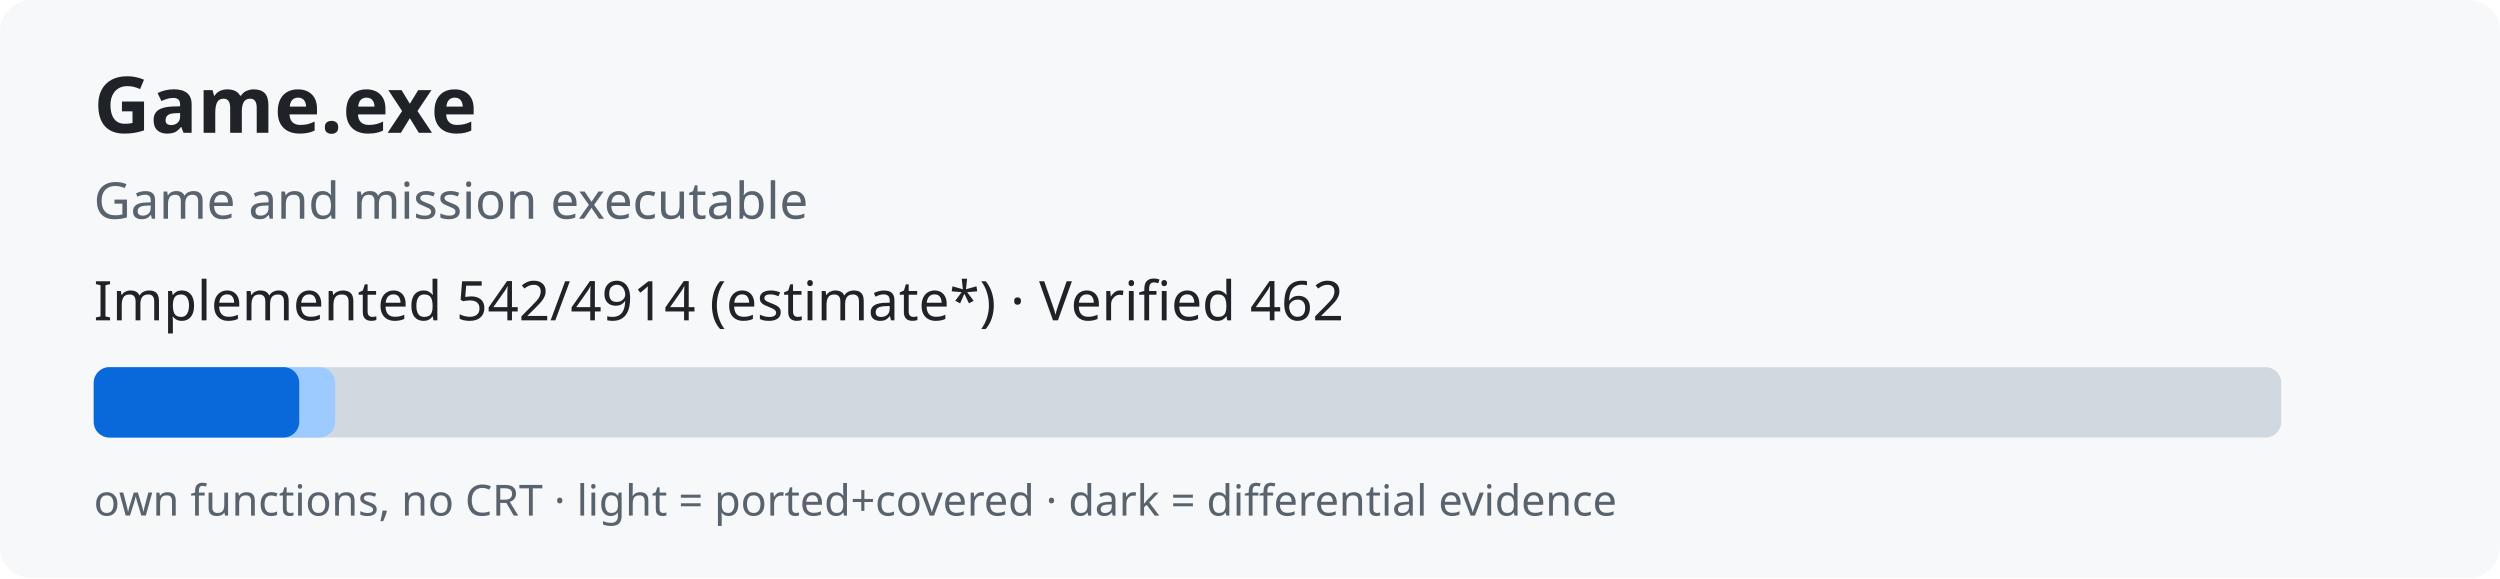
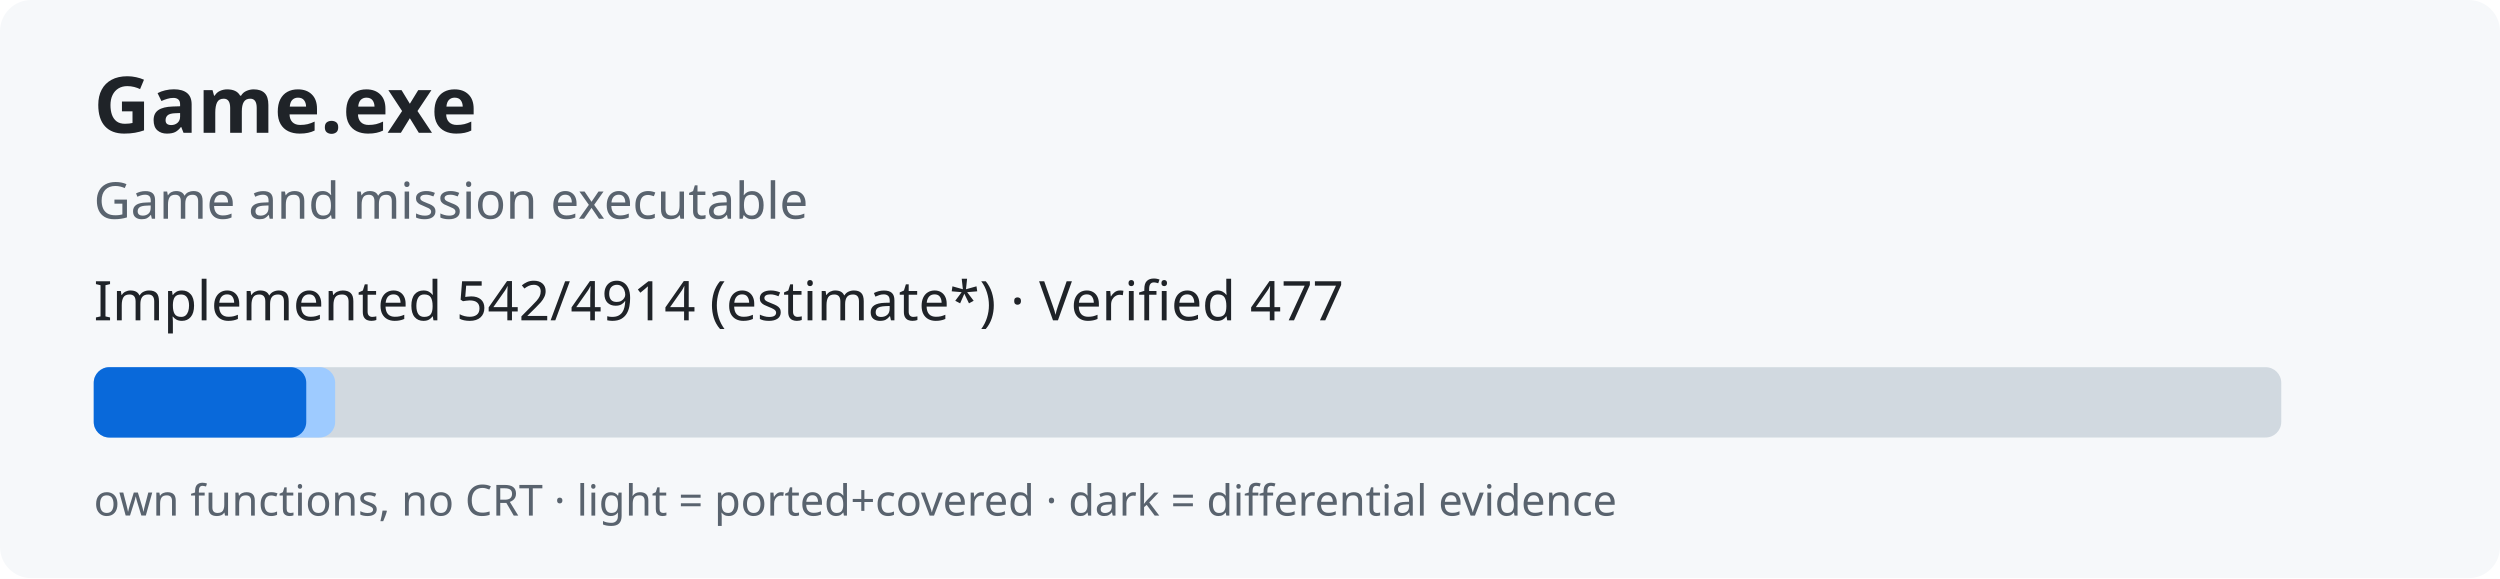
<svg xmlns="http://www.w3.org/2000/svg" width="640" height="148" role="img">
  <rect width="640" height="148" rx="8" fill="#f6f8fa" />
  <text x="24" y="34" font-family="sans-serif" font-size="20" font-weight="bold" fill="#1f2328">Game.exe</text>
  <text x="24" y="56" font-family="sans-serif" font-size="13" fill="#59636e">Game and mission executable</text>
-   <text x="24" y="82" font-family="sans-serif" font-size="14" fill="#1f2328">Implemented 542/4914 (estimate*) · Verified 462</text>
+   <text x="24" y="82" font-family="sans-serif" font-size="14" fill="#1f2328">Implemented 542/4914 (estimate*) · Verified 477</text>
  <rect x="24" y="94" width="560" height="18" rx="4" fill="#d1d9e0" />
  <rect x="24" y="94" width="61.8" height="18" rx="4" fill="#9ecbff" />
-   <rect x="24" y="94" width="52.6" height="18" rx="4" fill="#0969da" />
+   <rect x="24" y="94" width="54.4" height="18" rx="4" fill="#0969da" />
  <text x="24" y="132" font-family="sans-serif" font-size="11" fill="#59636e">own functions, no CRT · light = ported+covered · dark = differential evidence</text>
</svg>
